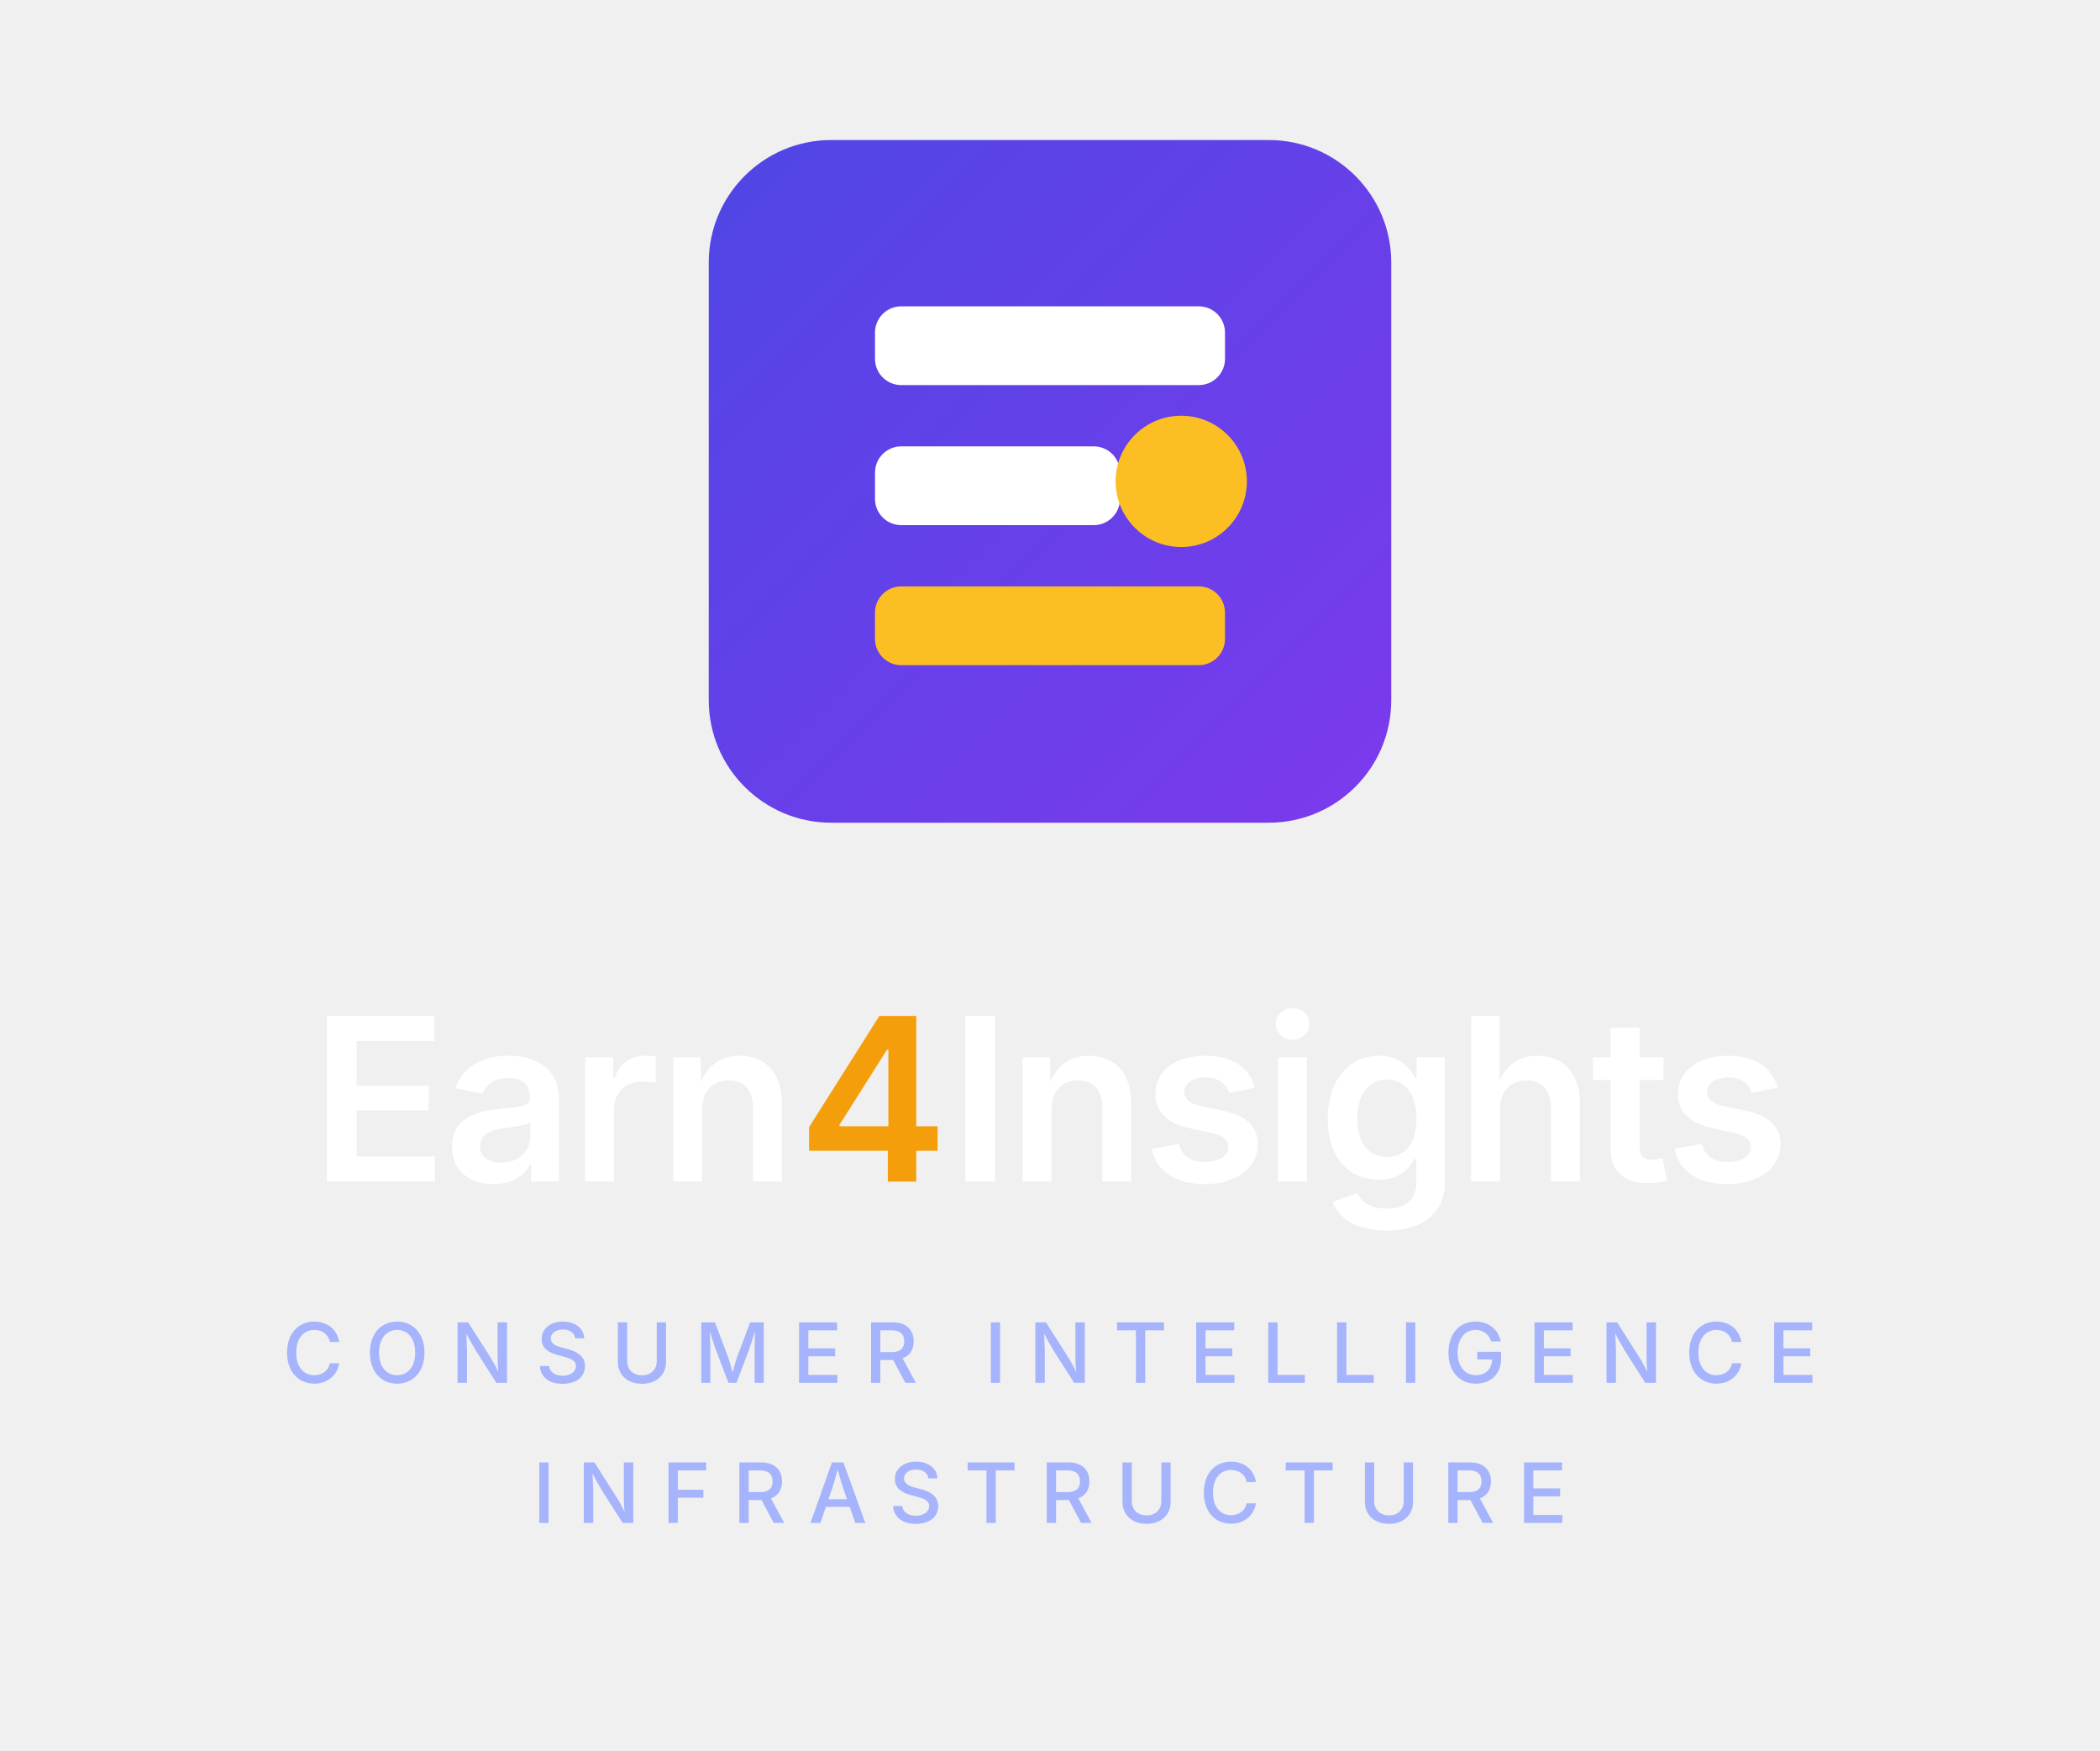
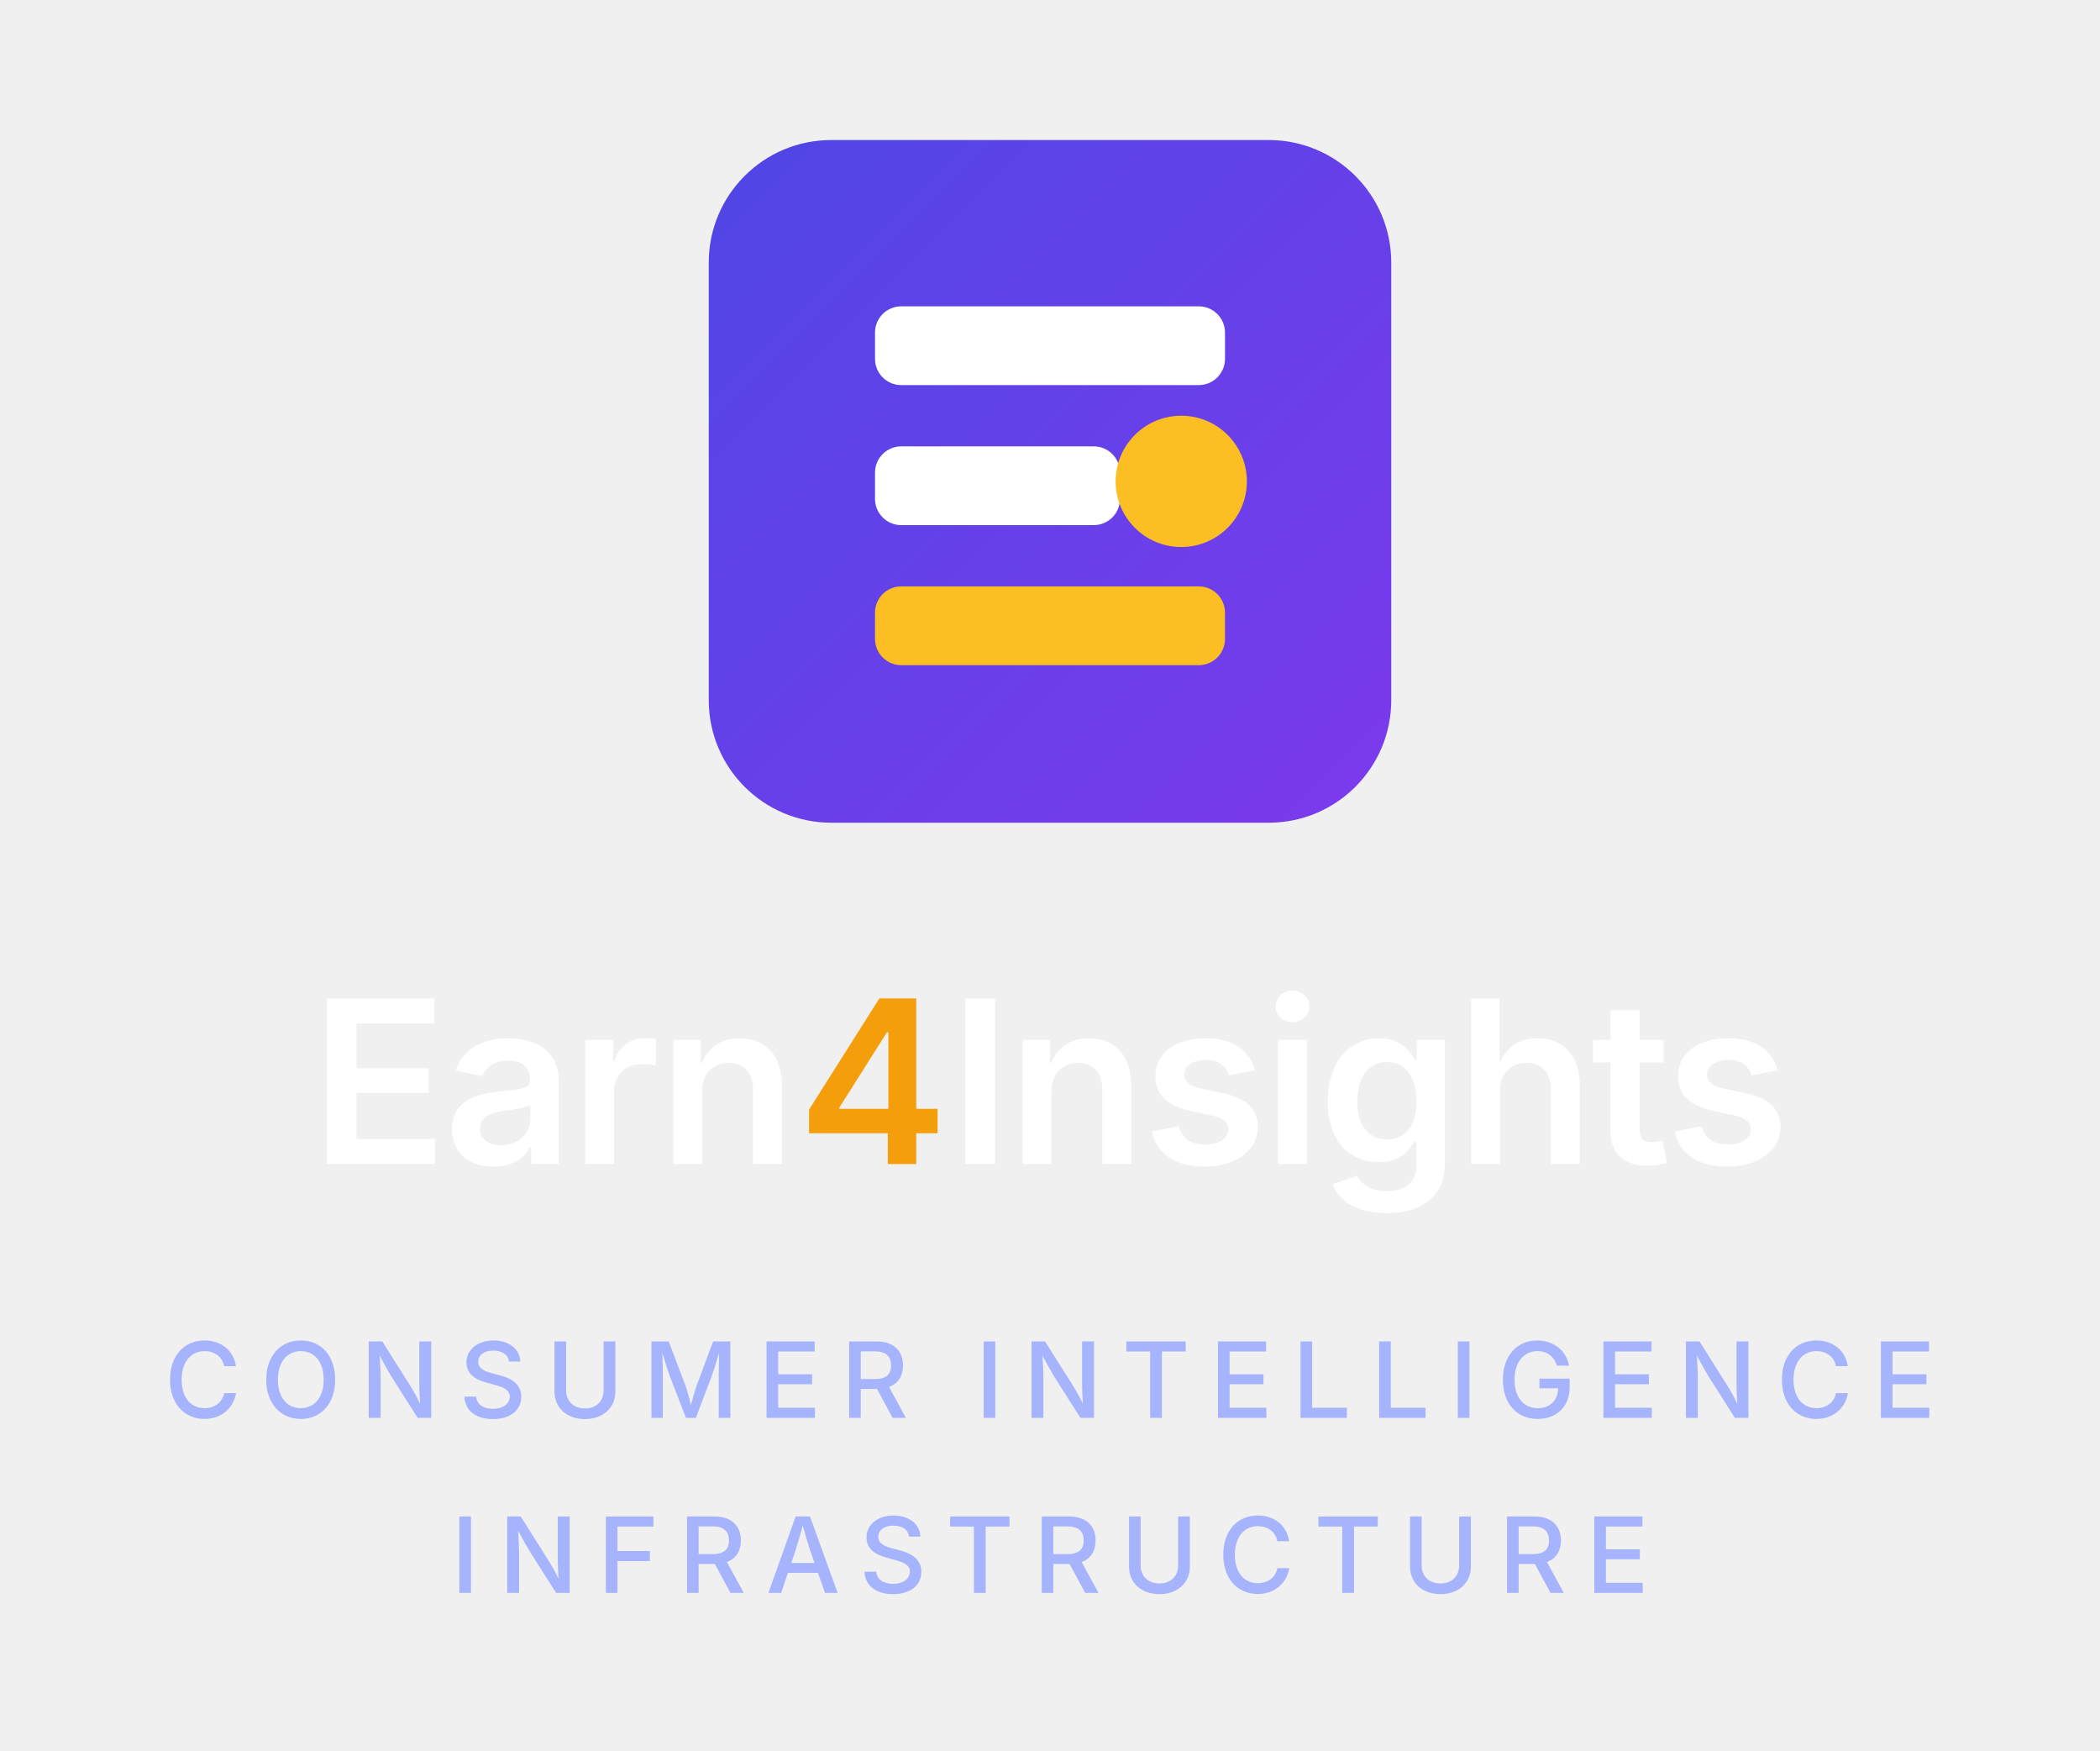
<svg xmlns="http://www.w3.org/2000/svg" width="240" height="200" viewBox="0 0 240 200" fill="none" role="img" aria-label="Earn4Insights — Consumer intelligence infrastructure">
  <defs>
    <linearGradient id="indigo" x1="0" y1="0" x2="1" y2="1">
      <stop offset="0" stop-color="#4F46E5" />
      <stop offset="1" stop-color="#7C3AED" />
    </linearGradient>
  </defs>
  <g transform="translate(81,16)">
    <rect width="78" height="78" rx="14" fill="url(#indigo)" />
    <rect x="19" y="19" width="40" height="9" rx="3" fill="#FFFFFF" />
    <rect x="19" y="35" width="28" height="9" rx="3" fill="#FFFFFF" />
    <rect x="19" y="51" width="40" height="9" rx="3" fill="#FBBF24" />
    <circle cx="54" cy="39" r="7.5" fill="#FBBF24" />
  </g>
-   <text x="120" y="135" text-anchor="middle" font-family="Inter, 'Helvetica Neue', Arial, sans-serif" font-size="26" font-weight="600" letter-spacing="-0.5" fill="#FFFFFF">Earn<tspan fill="#F59E0B">4</tspan>Insights</text>
-   <text x="120" y="158" text-anchor="middle" font-family="Inter, 'Helvetica Neue', Arial, sans-serif" font-size="9.5" font-weight="500" letter-spacing="2.5" fill="#A5B4FC">CONSUMER INTELLIGENCE</text>
-   <text x="120" y="174" text-anchor="middle" font-family="Inter, 'Helvetica Neue', Arial, sans-serif" font-size="9.5" font-weight="500" letter-spacing="2.5" fill="#A5B4FC">INFRASTRUCTURE</text>
+   <text x="120" y="133" text-anchor="middle" font-family="Inter, 'Helvetica Neue', Arial, sans-serif" font-size="26" font-weight="600" letter-spacing="-0.5" fill="#FFFFFF">Earn<tspan fill="#F59E0B">4</tspan>Insights</text>
+   <text x="120" y="162" text-anchor="middle" font-family="Inter, 'Helvetica Neue', Arial, sans-serif" font-size="12" font-weight="500" letter-spacing="2.2" fill="#A5B4FC">CONSUMER INTELLIGENCE</text>
+   <text x="120" y="182" text-anchor="middle" font-family="Inter, 'Helvetica Neue', Arial, sans-serif" font-size="12" font-weight="500" letter-spacing="2.2" fill="#A5B4FC">INFRASTRUCTURE</text>
</svg>
